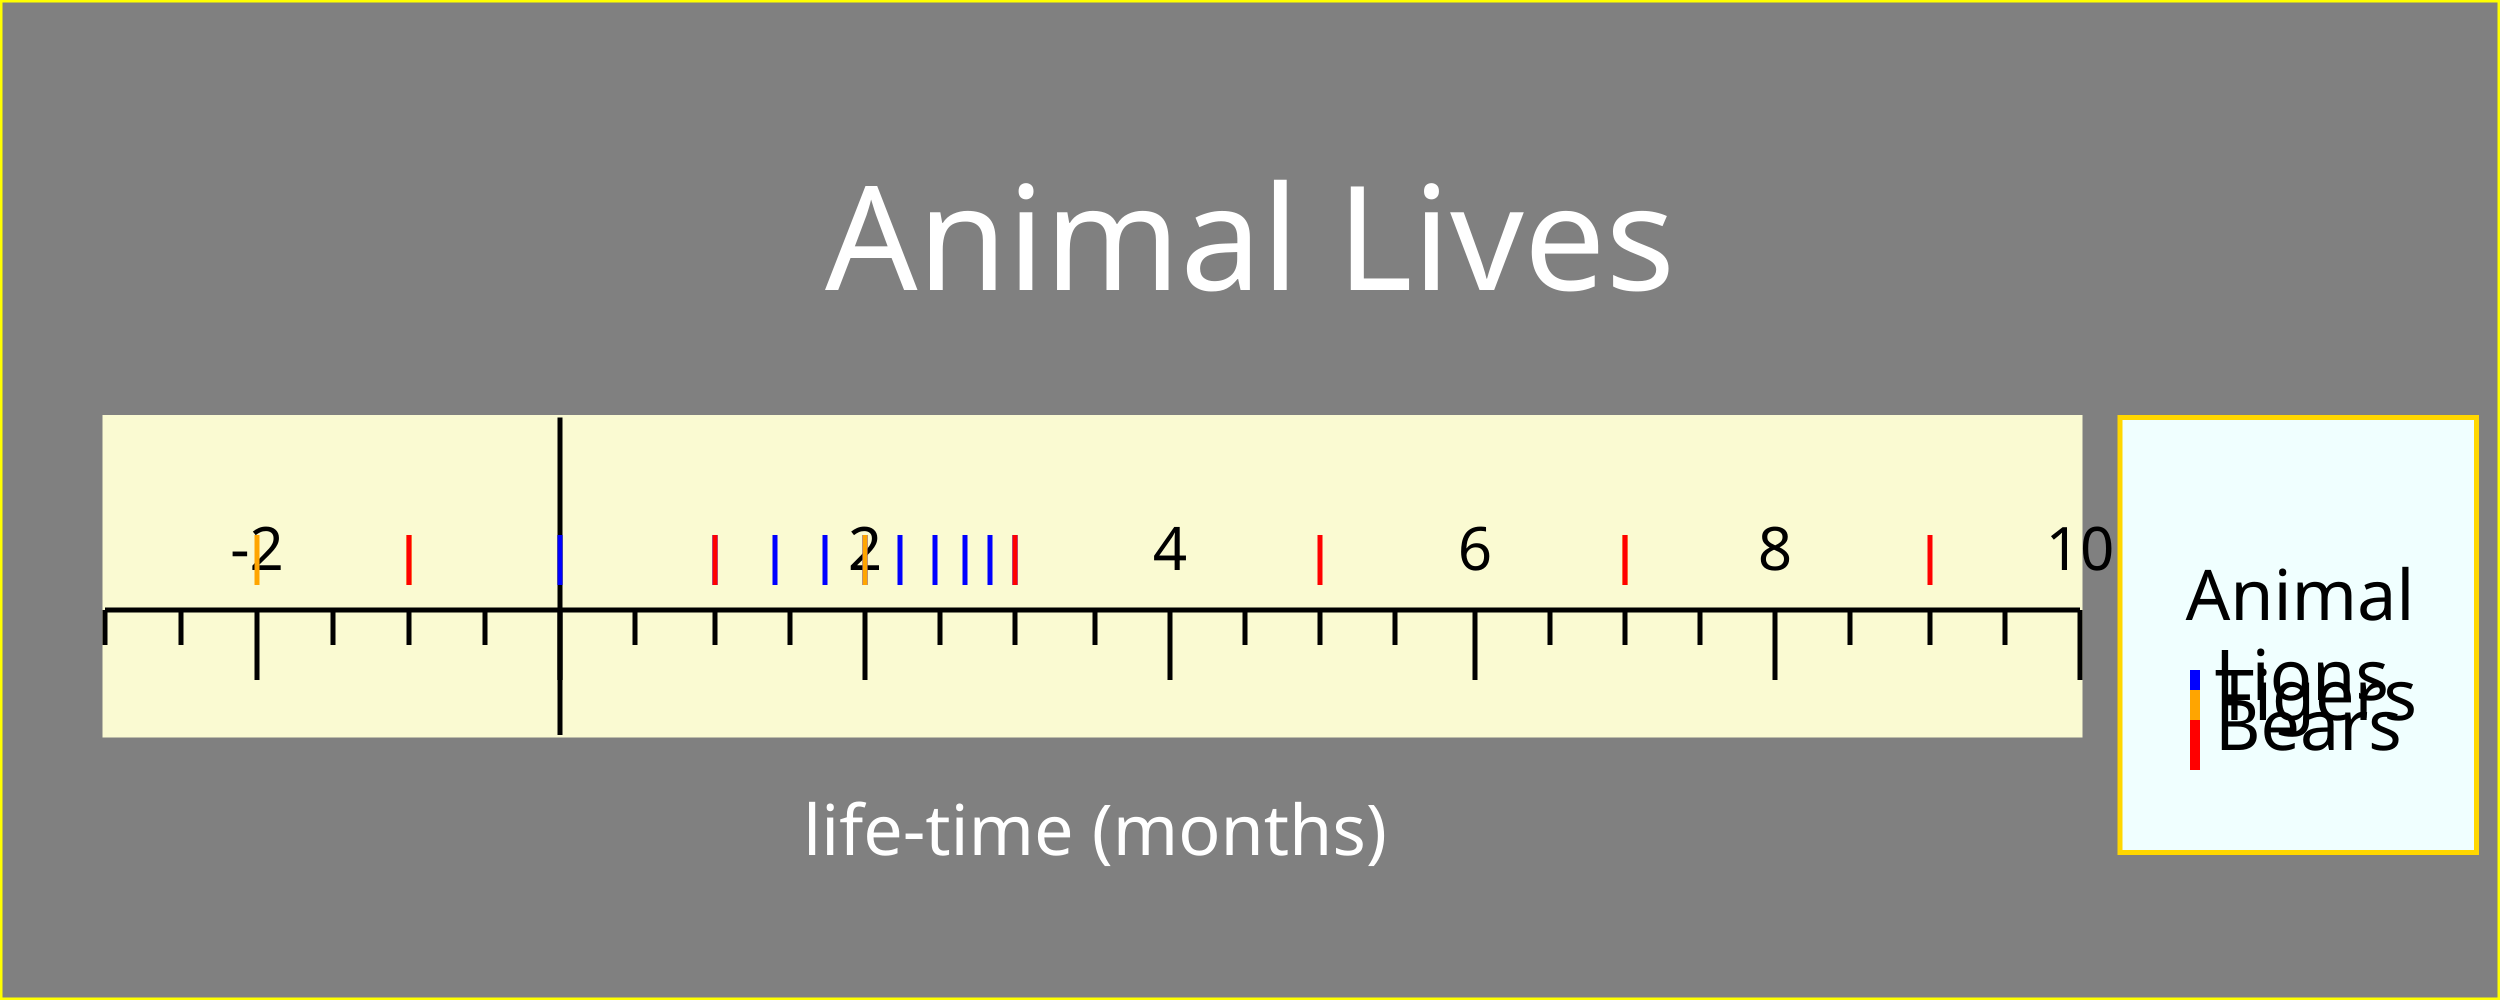
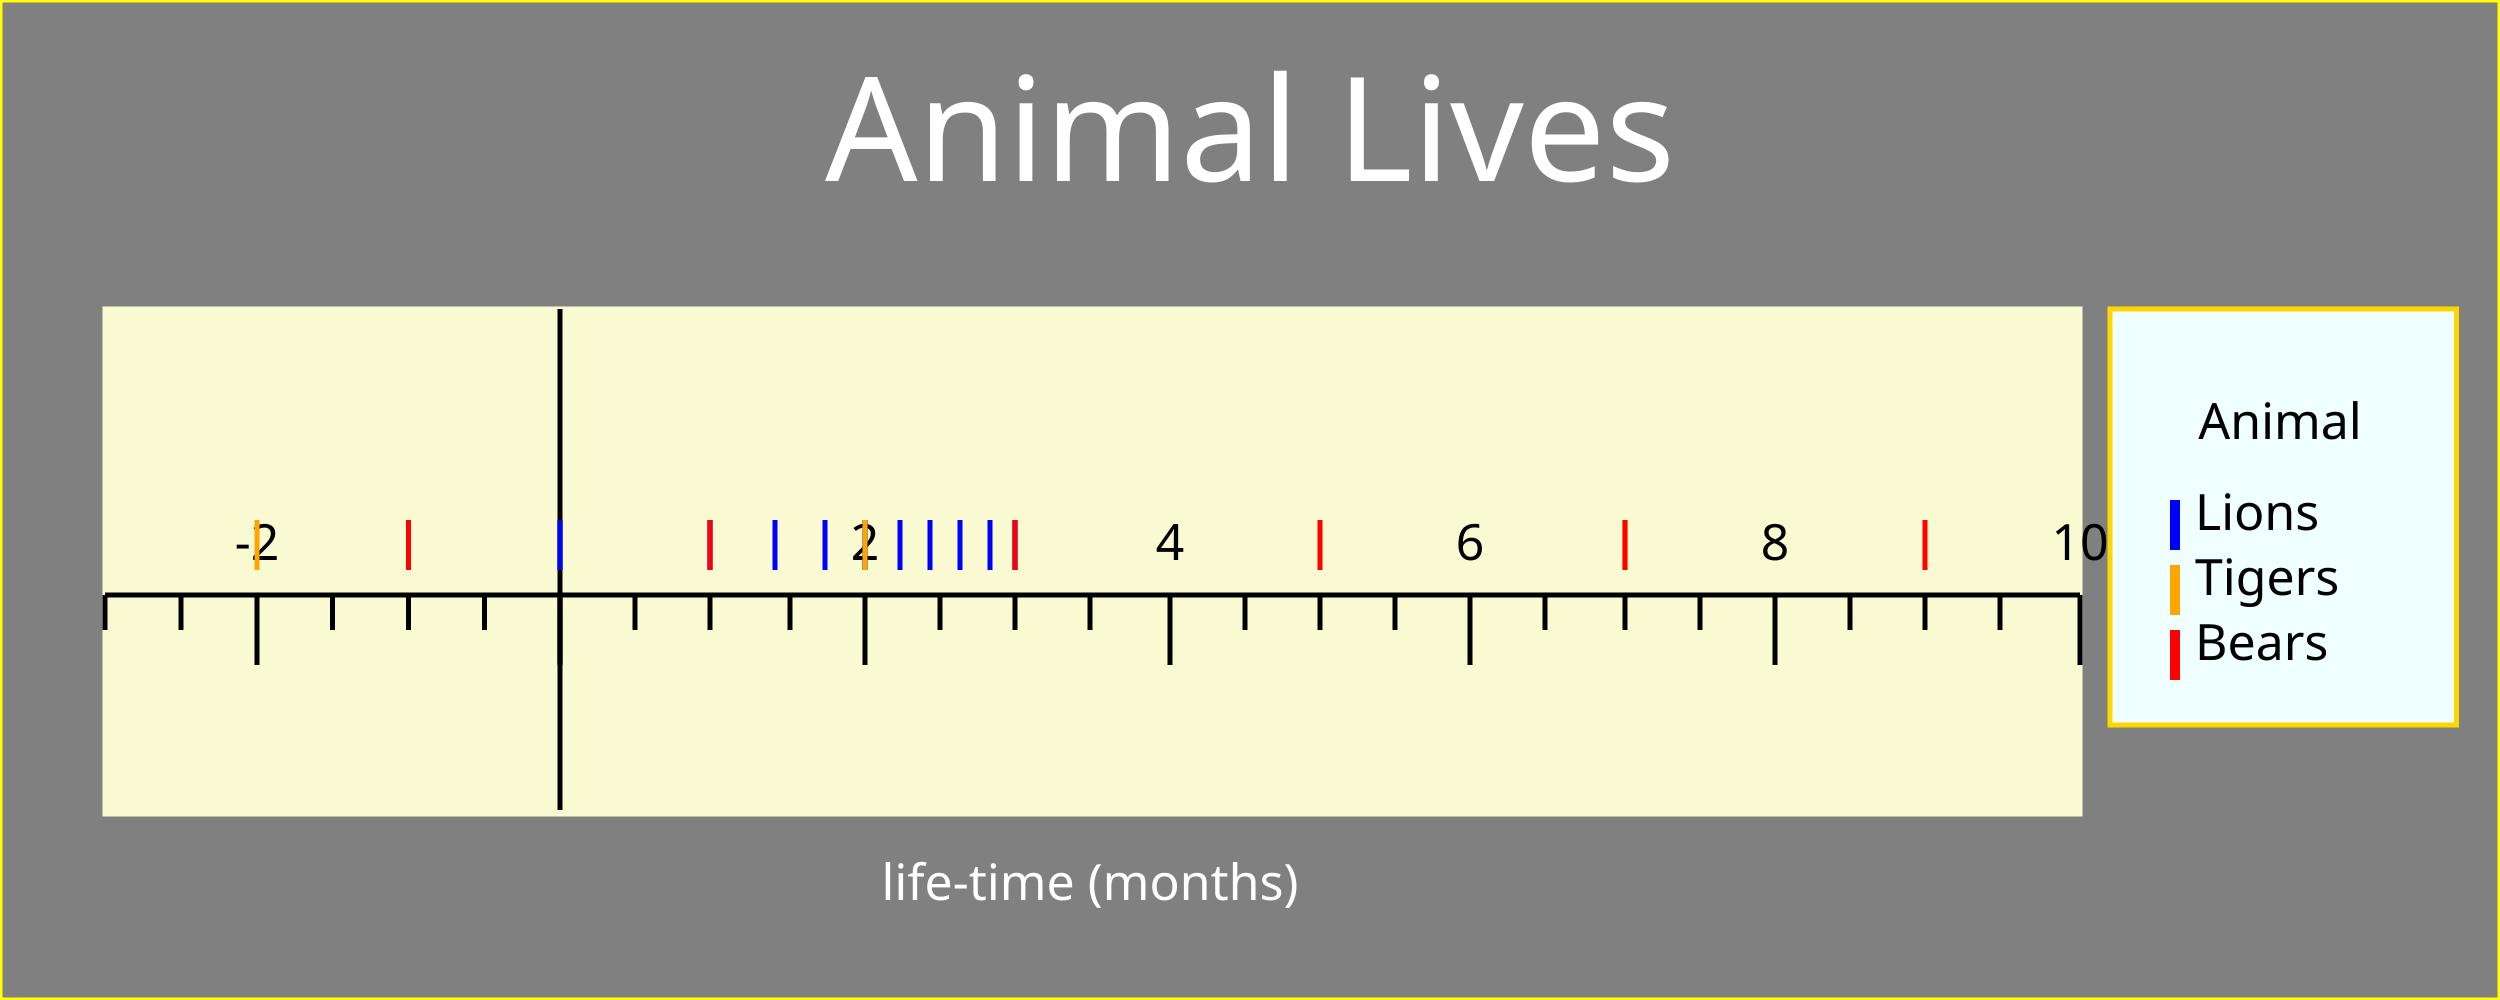
<svg xmlns="http://www.w3.org/2000/svg" width="500" height="200" version="1.1">
  <g id="imageBackground" stroke="rgb(255,255,0)" fill="rgb(128,128,128)" stroke-width="1">
    <rect x="0" y="0" width="500" height="200" />
  </g>
  <g id="plotBackground" stroke="rgb(250,250,210)" fill="rgb(250,250,210)" stroke-width="1">
-     <rect x="21" y="83.5" width="395" height="63.5" />
+     <rect x="21" y="61.8" width="395" height="101" />
  </g>
  <g id="xMinorGrid" stroke="rgb(200,220,255)" stroke-width="0.5" />
  <g id="xMajorGrid" stroke="rgb(200,220,255)" stroke-width="1" />
  <g id="xAxis" stroke="rgb(0,0,0)" stroke-width="1">
-     <line x1="112" y1="83.5" x2="112" y2="147" />
-     <line x1="21" y1="122" x2="416" y2="122" />
+     <line x1="112" y1="61.8" x2="112" y2="162" />
+     <line x1="21" y1="119" x2="416" y2="119" />
  </g>
  <g id="xMinorTicks" stroke="rgb(0,0,0)" stroke-width="1">
-     <path d="M127,122 L127,129 M143,122 L143,129 M158,122 L158,129 M188,122 L188,129 M203,122 L203,129 M219,122 L219,129 M249,122 L249,129 M264,122 L264,129 M279,122 L279,129 M310,122 L310,129 M325,122 L325,129 M340,122 L340,129 M370,122 L370,129 M386,122 L386,129 M401,122 L401,129 M97,122 L97,129 M81.8,122 L81.8,129 M66.6,122 L66.6,129 M36.2,122 L36.2,129 M21,122 L21,129 " fill="none" />
+     <path d="M127,119 L127,126 M142,119 L142,126 M158,119 L158,126 M188,119 L188,126 M203,119 L203,126 M218,119 L218,126 M249,119 L249,126 M264,119 L264,126 M279,119 L279,126 M309,119 L309,126 M325,119 L325,126 M340,119 L340,126 M370,119 L370,126 M385,119 L385,126 M400,119 L400,126 M96.9,119 L96.9,126 M81.7,119 L81.7,126 M66.5,119 L66.5,126 M36.2,119 L36.2,126 M21,119 L21,126 " fill="none" />
  </g>
  <g id="xMajorTicks" stroke="rgb(0,0,0)" stroke-width="1">
-     <path d="M112,122 L112,136 M173,122 L173,136 M234,122 L234,136 M295,122 L295,136 M355,122 L355,136 M416,122 L416,136 M112,122 L112,136 M51.4,122 L51.4,136 " fill="none" />
+     <path d="M112,119 L112,133 M173,119 L173,133 M234,119 L234,133 M294,119 L294,133 M355,119 L355,133 M416,119 L416,133 M112,119 L112,133 M51.4,119 L51.4,133 " fill="none" />
  </g>
  <g id="xTicksValues">
-     <text x="173" y="114" text-anchor="middle" font-size="12" font-family="Verdana">2</text>
-     <text x="234" y="114" text-anchor="middle" font-size="12" font-family="Verdana">4</text>
-     <text x="295" y="114" text-anchor="middle" font-size="12" font-family="Verdana">6</text>
-     <text x="355" y="114" text-anchor="middle" font-size="12" font-family="Verdana">8</text>
-     <text x="416" y="114" text-anchor="middle" font-size="12" font-family="Verdana">10</text>
-     <text x="51.4" y="114" text-anchor="middle" font-size="12" font-family="Verdana">-2</text>
+     <text x="173" y="112" text-anchor="middle" font-size="10" font-family="Verdana">2</text>
+     <text x="234" y="112" text-anchor="middle" font-size="10" font-family="Verdana">4</text>
+     <text x="294" y="112" text-anchor="middle" font-size="10" font-family="Verdana">6</text>
+     <text x="355" y="112" text-anchor="middle" font-size="10" font-family="Verdana">8</text>
+     <text x="416" y="112" text-anchor="middle" font-size="10" font-family="Verdana">10</text>
+     <text x="51.4" y="112" text-anchor="middle" font-size="10" font-family="Verdana">-2</text>
  </g>
  <g id="xLabel" fill="rgb(255,255,255)">
-     <text x="219" y="171" text-anchor="middle" font-size="14" font-family="Verdana">life-time (months)</text>
+     <text x="218" y="180" text-anchor="middle" font-size="10" font-family="Verdana">life-time (months)</text>
  </g>
  <g id="plotPoints">
    <g stroke="rgb(0,0,255)">
-       <line x1="112" y1="117" x2="112" y2="107" />
-       <line x1="143" y1="117" x2="143" y2="107" />
-       <line x1="155" y1="117" x2="155" y2="107" />
-       <line x1="165" y1="117" x2="165" y2="107" />
-       <line x1="173" y1="117" x2="173" y2="107" />
-       <line x1="180" y1="117" x2="180" y2="107" />
-       <line x1="187" y1="117" x2="187" y2="107" />
-       <line x1="193" y1="117" x2="193" y2="107" />
-       <line x1="198" y1="117" x2="198" y2="107" />
-       <line x1="203" y1="117" x2="203" y2="107" />
+       <line x1="112" y1="114" x2="112" y2="104" />
+       <line x1="142" y1="114" x2="142" y2="104" />
+       <line x1="155" y1="114" x2="155" y2="104" />
+       <line x1="165" y1="114" x2="165" y2="104" />
+       <line x1="173" y1="114" x2="173" y2="104" />
+       <line x1="180" y1="114" x2="180" y2="104" />
+       <line x1="186" y1="114" x2="186" y2="104" />
+       <line x1="192" y1="114" x2="192" y2="104" />
+       <line x1="198" y1="114" x2="198" y2="104" />
+       <line x1="203" y1="114" x2="203" y2="104" />
    </g>
    <g stroke="rgb(255,165,0)">
-       <line x1="325" y1="117" x2="325" y2="107" />
-       <line x1="173" y1="117" x2="173" y2="107" />
-       <line x1="81.8" y1="117" x2="81.8" y2="107" />
-       <line x1="51.4" y1="117" x2="51.4" y2="107" />
+       <line x1="325" y1="114" x2="325" y2="104" />
+       <line x1="173" y1="114" x2="173" y2="104" />
+       <line x1="81.7" y1="114" x2="81.7" y2="104" />
+       <line x1="51.4" y1="114" x2="51.4" y2="104" />
    </g>
    <g stroke="rgb(255,0,0)">
-       <line x1="81.8" y1="117" x2="81.8" y2="107" />
-       <line x1="143" y1="117" x2="143" y2="107" />
-       <line x1="203" y1="117" x2="203" y2="107" />
-       <line x1="264" y1="117" x2="264" y2="107" />
-       <line x1="325" y1="117" x2="325" y2="107" />
-       <line x1="386" y1="117" x2="386" y2="107" />
+       <line x1="81.7" y1="114" x2="81.7" y2="104" />
+       <line x1="142" y1="114" x2="142" y2="104" />
+       <line x1="203" y1="114" x2="203" y2="104" />
+       <line x1="264" y1="114" x2="264" y2="104" />
+       <line x1="325" y1="114" x2="325" y2="104" />
+       <line x1="385" y1="114" x2="385" y2="104" />
    </g>
  </g>
  <g id="legendBackground" stroke="rgb(255,215,0)" fill="rgb(240,255,255)" stroke-width="1">
-     <rect x="424" y="83.5" width="71.3" height="87" />
+     <rect x="422" y="61.8" width="69.3" height="83.2" />
  </g>
  <g id="legendPoints">
    <g stroke="rgb(0,0,255)" stroke-width="2">
-       <line x1="439" y1="144" x2="439" y2="134" />
+       <line x1="435" y1="110" x2="435" y2="100" />
    </g>
    <g stroke="rgb(255,165,0)" stroke-width="2">
-       <line x1="439" y1="148" x2="439" y2="138" />
+       <line x1="435" y1="123" x2="435" y2="113" />
    </g>
    <g stroke="rgb(255,0,0)" stroke-width="2">
-       <line x1="439" y1="154" x2="439" y2="144" />
+       <line x1="435" y1="136" x2="435" y2="126" />
    </g>
  </g>
  <g id="legendText">
-     <text x="460" y="124" text-anchor="middle" font-size="14" font-family="Verdana">Animal</text>
-     <text x="443" y="140" font-size="14" font-family="Verdana">Lions</text>
-     <text x="443" y="144" font-size="14" font-family="Verdana">Tigers</text>
-     <text x="443" y="150" font-size="14" font-family="Verdana">Bears</text>
+     <text x="456" y="87.8" text-anchor="middle" font-size="10" font-family="Verdana">Animal</text>
+     <text x="439" y="106" font-size="10" font-family="Verdana">Lions</text>
+     <text x="439" y="119" font-size="10" font-family="Verdana">Tigers</text>
+     <text x="439" y="132" font-size="10" font-family="Verdana">Bears</text>
  </g>
  <g id="title" fill="rgb(255,255,255)">
-     <text x="250" y="58" text-anchor="middle" font-size="29" font-family="Verdana">Animal Lives</text>
+     <text x="250" y="36.2" text-anchor="middle" font-size="29" font-family="Verdana">Animal Lives</text>
  </g>
</svg>
